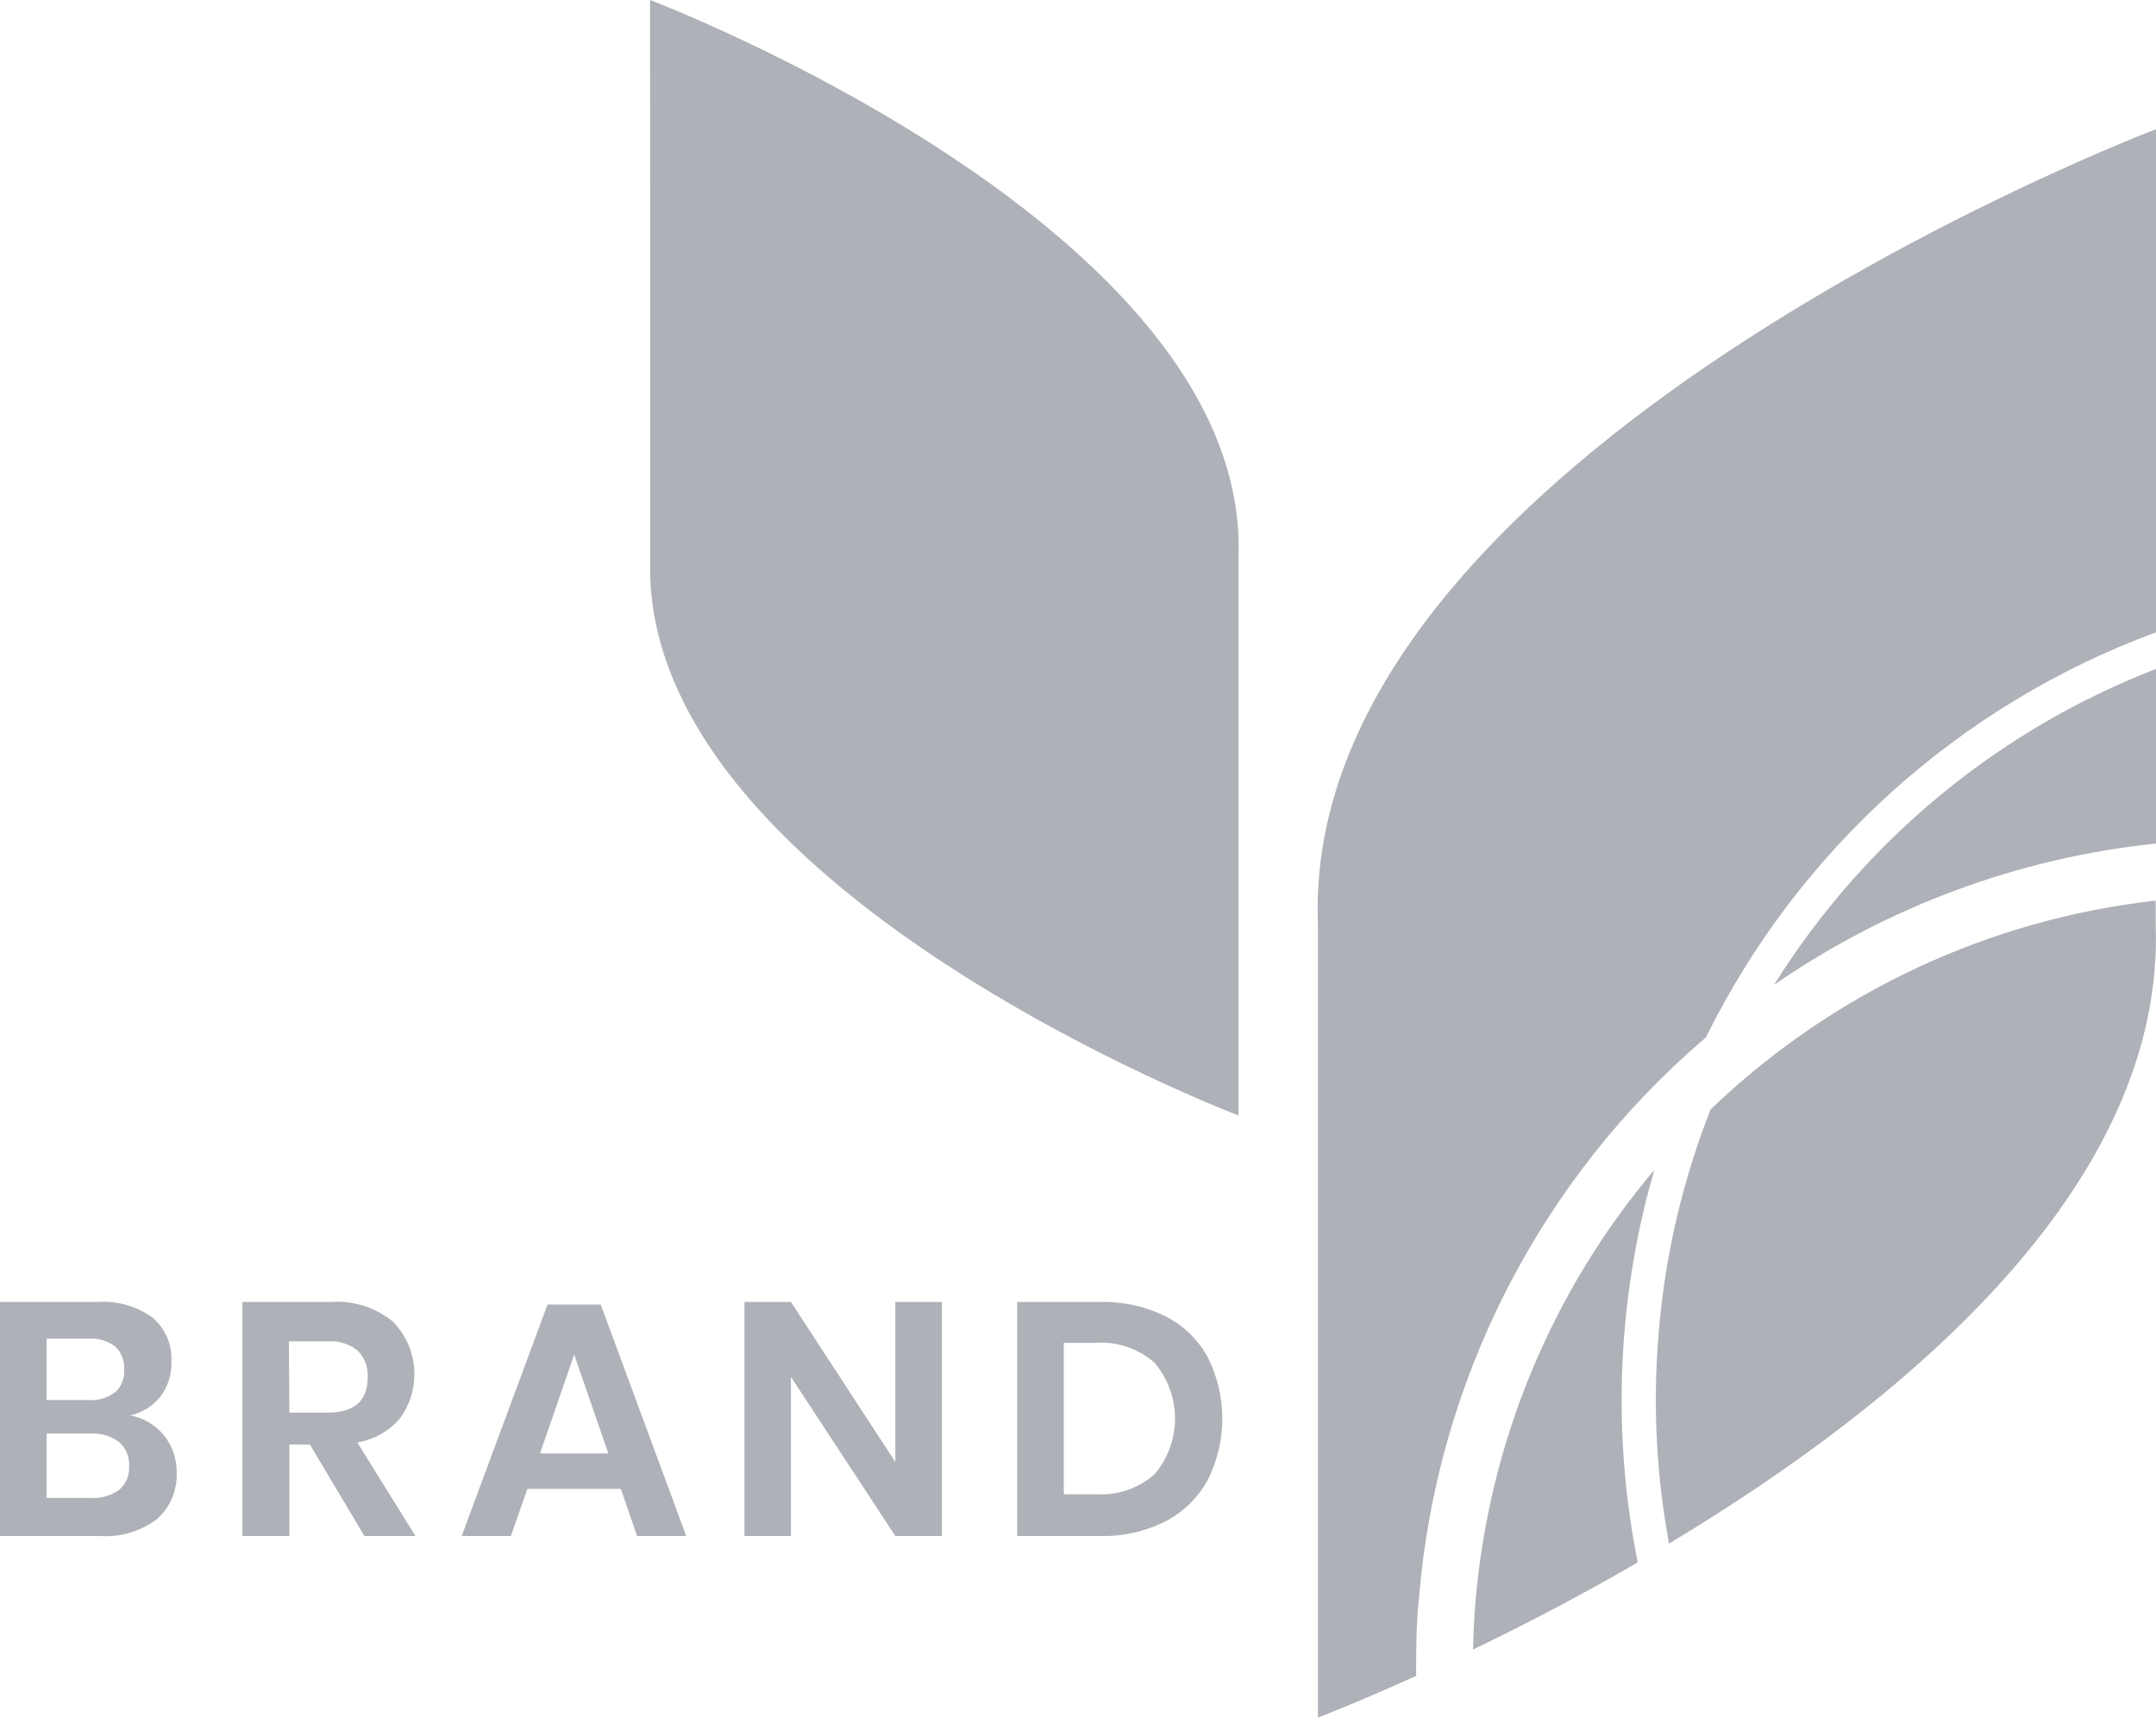
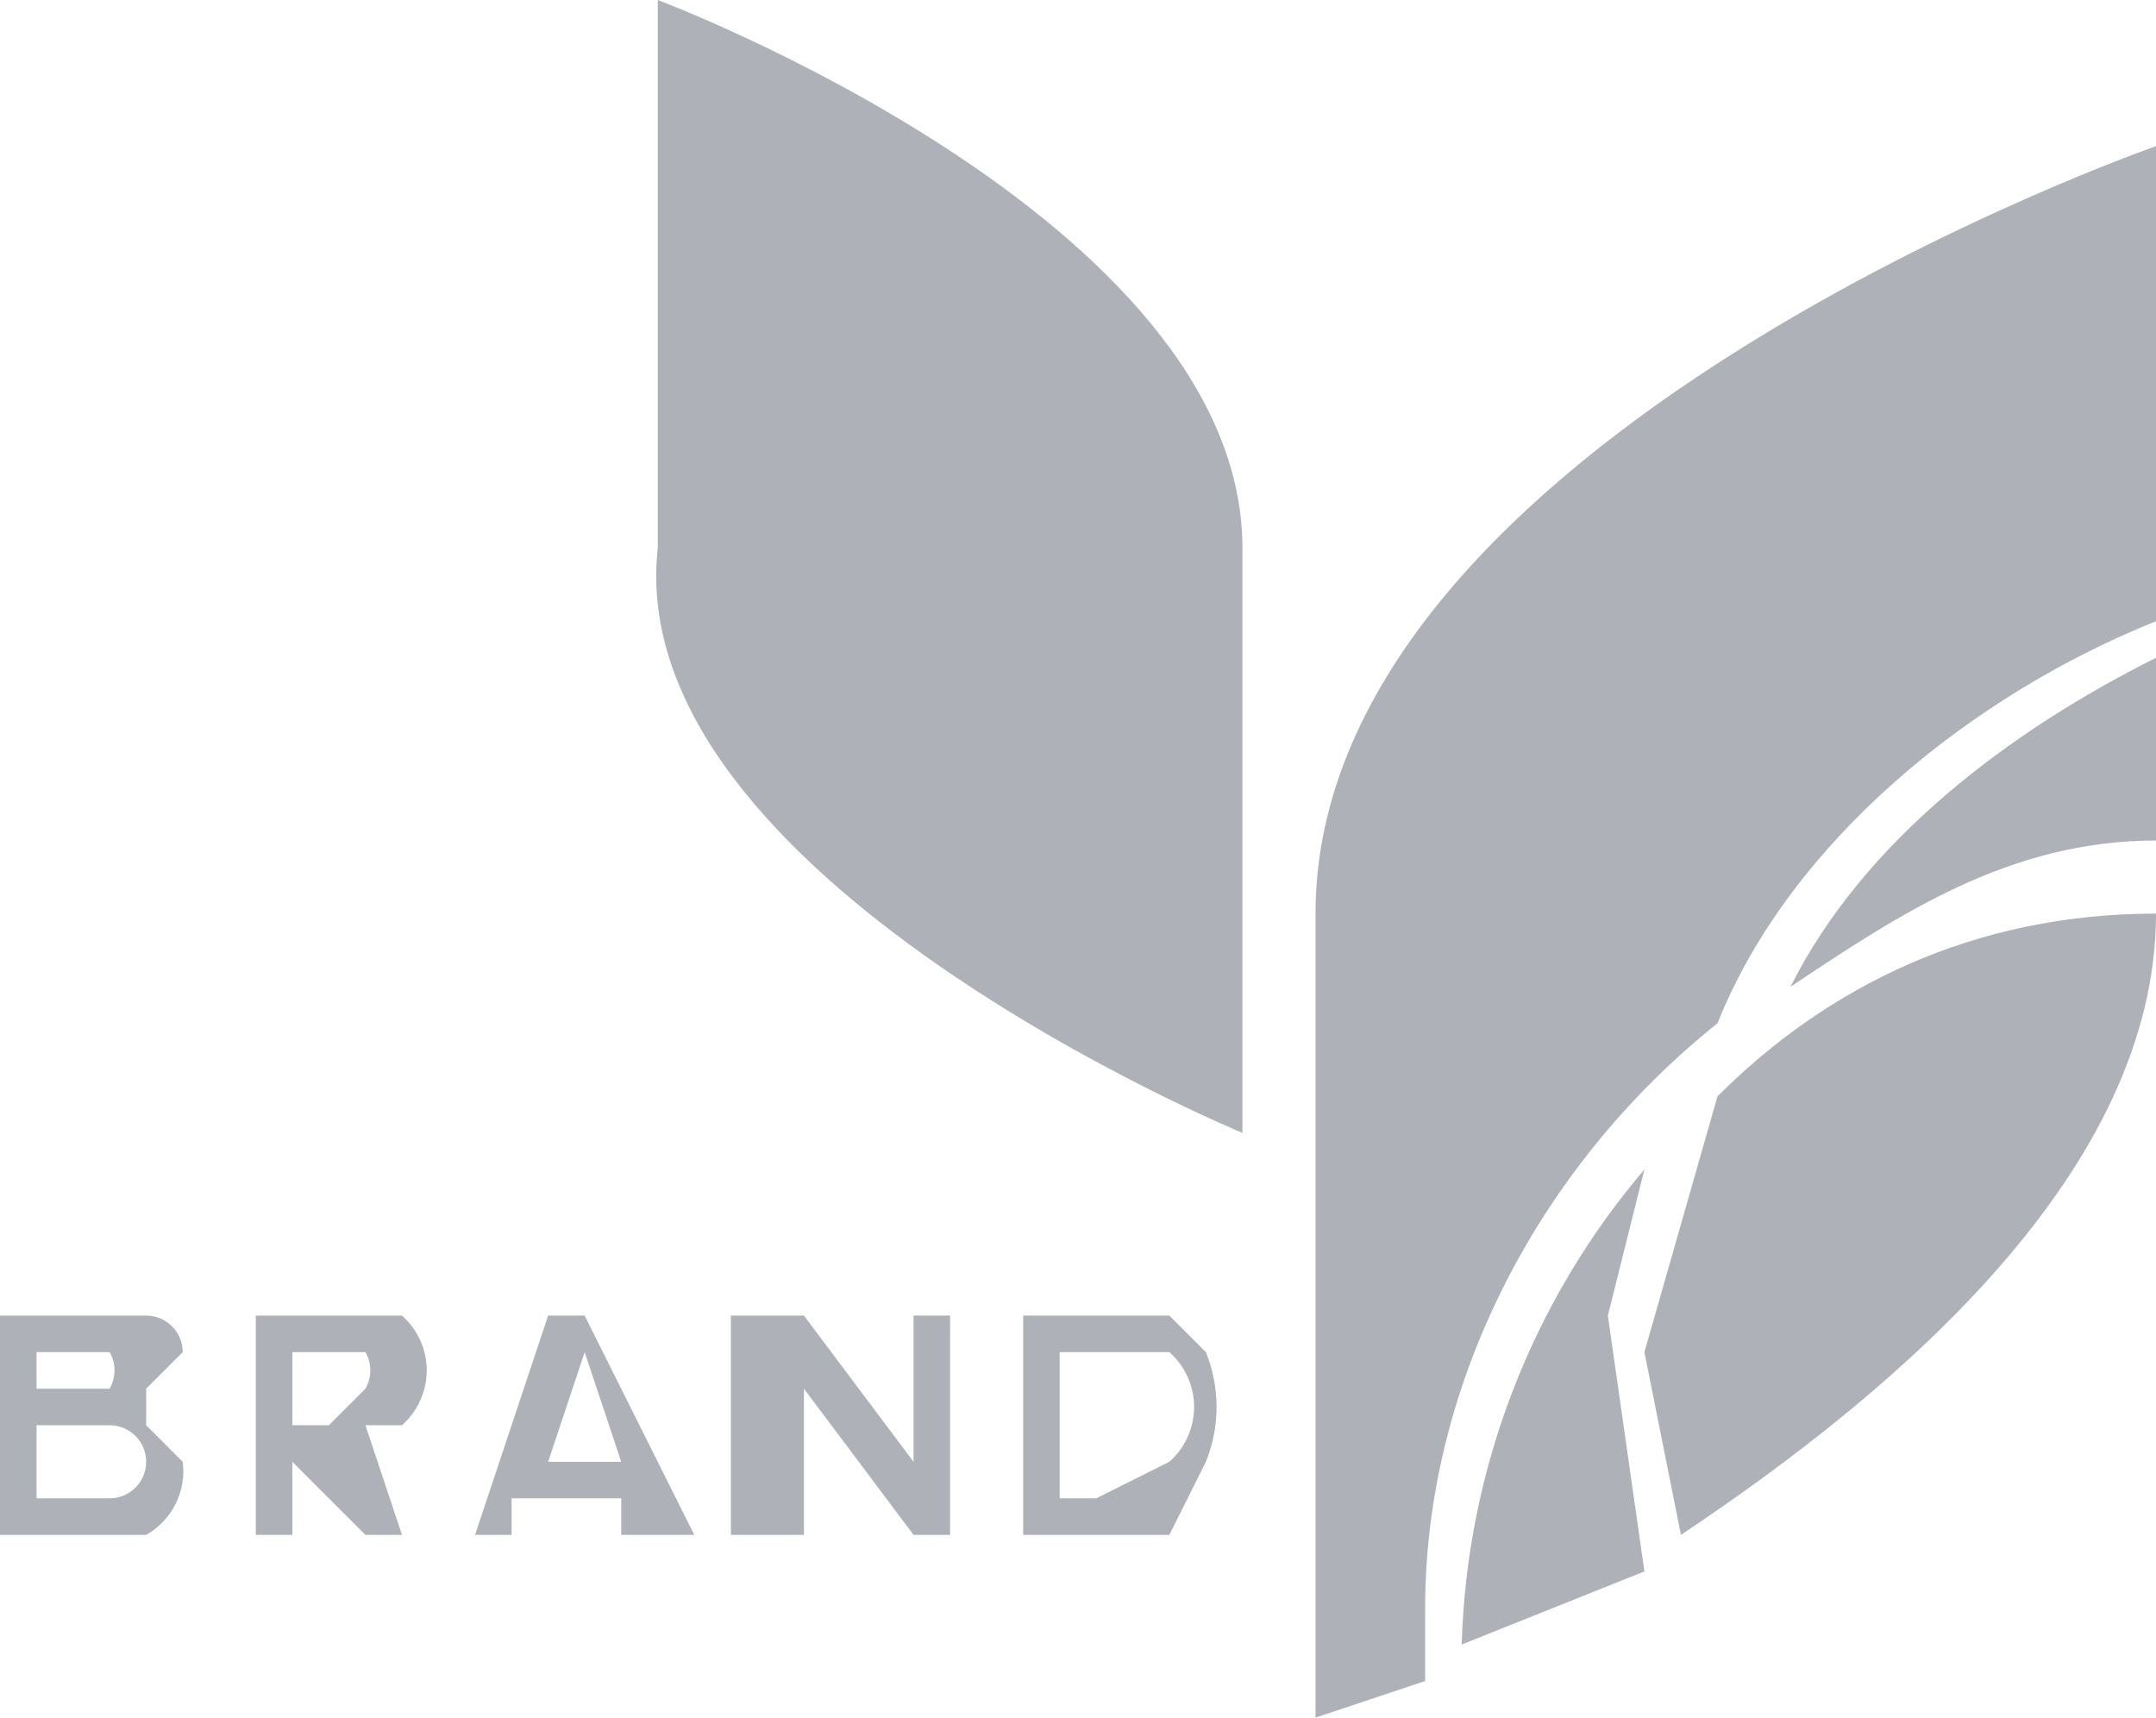
- <svg xmlns="http://www.w3.org/2000/svg" width="59" height="47" viewBox="0 0 59 47" fill="none">
-   <path d="M4.488 39.278C4.718 39.563 4.84 39.921 4.834 40.288C4.845 40.528 4.803 40.767 4.71 40.988C4.618 41.209 4.477 41.406 4.298 41.565C3.851 41.904 3.298 42.069 2.739 42.031H0V35.626H2.683C3.213 35.591 3.738 35.741 4.17 36.052C4.343 36.197 4.48 36.381 4.571 36.589C4.661 36.797 4.702 37.024 4.69 37.25C4.706 37.603 4.595 37.951 4.379 38.23C4.17 38.484 3.883 38.66 3.562 38.73C3.925 38.797 4.254 38.991 4.488 39.278ZM1.275 38.311H2.421C2.682 38.33 2.941 38.255 3.151 38.098C3.237 38.02 3.304 37.923 3.346 37.814C3.389 37.706 3.406 37.589 3.397 37.472C3.405 37.356 3.387 37.24 3.345 37.132C3.303 37.024 3.238 36.926 3.154 36.846C2.938 36.685 2.671 36.609 2.403 36.631H1.275V38.311ZM3.263 40.767C3.355 40.687 3.427 40.586 3.474 40.474C3.521 40.361 3.542 40.238 3.534 40.116C3.541 39.993 3.52 39.869 3.472 39.755C3.423 39.641 3.35 39.54 3.257 39.459C3.032 39.292 2.756 39.21 2.478 39.228H1.275V40.989H2.493C2.767 41.005 3.039 40.927 3.263 40.767Z" fill="#AFB1B8" />
-   <path d="M9.972 42.031L8.48 39.528H7.919V42.031H6.635V35.626H9.066C9.678 35.583 10.284 35.778 10.758 36.171C11.098 36.518 11.303 36.976 11.336 37.462C11.369 37.948 11.228 38.43 10.938 38.821C10.639 39.166 10.229 39.396 9.779 39.472L11.369 42.031H9.972ZM7.919 38.655H8.969C9.698 38.655 10.063 38.332 10.063 37.685C10.07 37.553 10.05 37.421 10.004 37.297C9.958 37.173 9.887 37.06 9.795 36.965C9.564 36.773 9.268 36.68 8.969 36.706H7.906L7.919 38.655Z" fill="#AFB1B8" />
-   <path d="M16.991 40.742H14.432L13.98 42.031H12.634L14.984 35.698H16.439L18.779 42.031H17.433L16.991 40.742ZM16.648 39.772L15.713 37.069L14.778 39.772H16.648Z" fill="#AFB1B8" />
-   <path d="M25.776 42.031H24.501L21.644 37.676V42.031H20.372V35.626H21.644L24.501 40.007V35.626H25.776V42.031Z" fill="#AFB1B8" />
-   <path d="M33.05 40.498C32.786 40.982 32.385 41.375 31.897 41.628C31.342 41.909 30.726 42.048 30.105 42.031H27.836V35.626H30.105C30.725 35.61 31.34 35.745 31.897 36.021C32.385 36.267 32.786 36.657 33.05 37.138C33.312 37.658 33.449 38.234 33.449 38.818C33.449 39.402 33.312 39.977 33.05 40.498ZM31.591 40.345C31.955 39.919 32.155 39.377 32.155 38.816C32.155 38.255 31.955 37.713 31.591 37.288C31.151 36.902 30.578 36.707 29.996 36.743H29.111V40.889H29.996C30.578 40.926 31.151 40.73 31.591 40.345Z" fill="#AFB1B8" />
-   <path d="M17.789 0C17.789 0 34.24 6.236 33.891 15.26V30.523C33.891 30.523 17.452 24.284 17.795 15.26L17.789 0Z" fill="#AFB1B8" />
-   <path d="M48.547 26.95C51.654 24.803 55.248 23.473 59 23.082V18.304C54.677 19.977 51.01 23.01 48.547 26.95Z" fill="#AFB1B8" />
-   <path d="M46.681 28.389C49.224 23.248 53.633 19.28 59 17.303V3.536C59 3.536 35.571 12.419 36.066 25.269V47C36.066 47 37.11 46.603 38.753 45.858C38.753 45.163 38.753 44.462 38.828 43.758C39.312 37.792 42.137 32.264 46.681 28.389Z" fill="#AFB1B8" />
-   <path d="M44.453 36.462C44.576 34.955 44.85 33.464 45.272 32.012C42.443 35.359 40.73 39.512 40.373 43.887C40.339 44.3 40.32 44.713 40.311 45.138C41.642 44.497 43.191 43.696 44.817 42.754C44.402 40.684 44.279 38.566 44.453 36.462Z" fill="#AFB1B8" />
-   <path d="M45.385 36.54C45.229 38.444 45.326 40.36 45.674 42.238C52.075 38.392 59.268 32.45 58.991 25.269V24.644C54.417 25.157 50.139 27.165 46.812 30.357C46.033 32.335 45.552 34.419 45.385 36.54Z" fill="#AFB1B8" />
+ <svg xmlns="http://www.w3.org/2000/svg" width="59" height="47" fill="none">
+   <path d="M4 39l1 1a2 2 0 01-1 2H0v-6h4a1 1 0 011 1l-1 1v1zm-3-1h2a1 1 0 000-1H1v1zm2 3a1 1 0 001-1 1 1 0 00-1-1H1v2h2zM10 42l-2-2v2H7v-6h4a2 2 0 010 3h-1l1 3h-1zm-2-3h1l1-1a1 1 0 000-1H8v2zM17 41h-3v1h-1l2-6h1l3 6h-2v-1zm0-1l-1-3-1 3h2zM26 42h-1l-3-4v4h-2v-6h2l3 4v-4h1v6zM33 40l-1 2h-4v-6h4l1 1a4 4 0 010 3zm-1 0a2 2 0 000-3h-3v4h1l2-1zM18 0s16 6 16 15v16s-17-7-16-16V0zM49 27c3-2 6-4 10-4v-5c-4 2-8 5-10 9z" fill="#AFB1B8" />
+   <path d="M47 28c2-5 7-9 12-11V4s-23 8-23 21v22l3-1v-2c0-6 3-12 8-16z" fill="#AFB1B8" />
+   <path d="M44 36l1-4a21 21 0 00-5 13l5-2-1-7zM45 37l1 5c6-4 13-10 13-17-5 0-9 2-12 5l-2 7z" fill="#AFB1B8" />
</svg>
